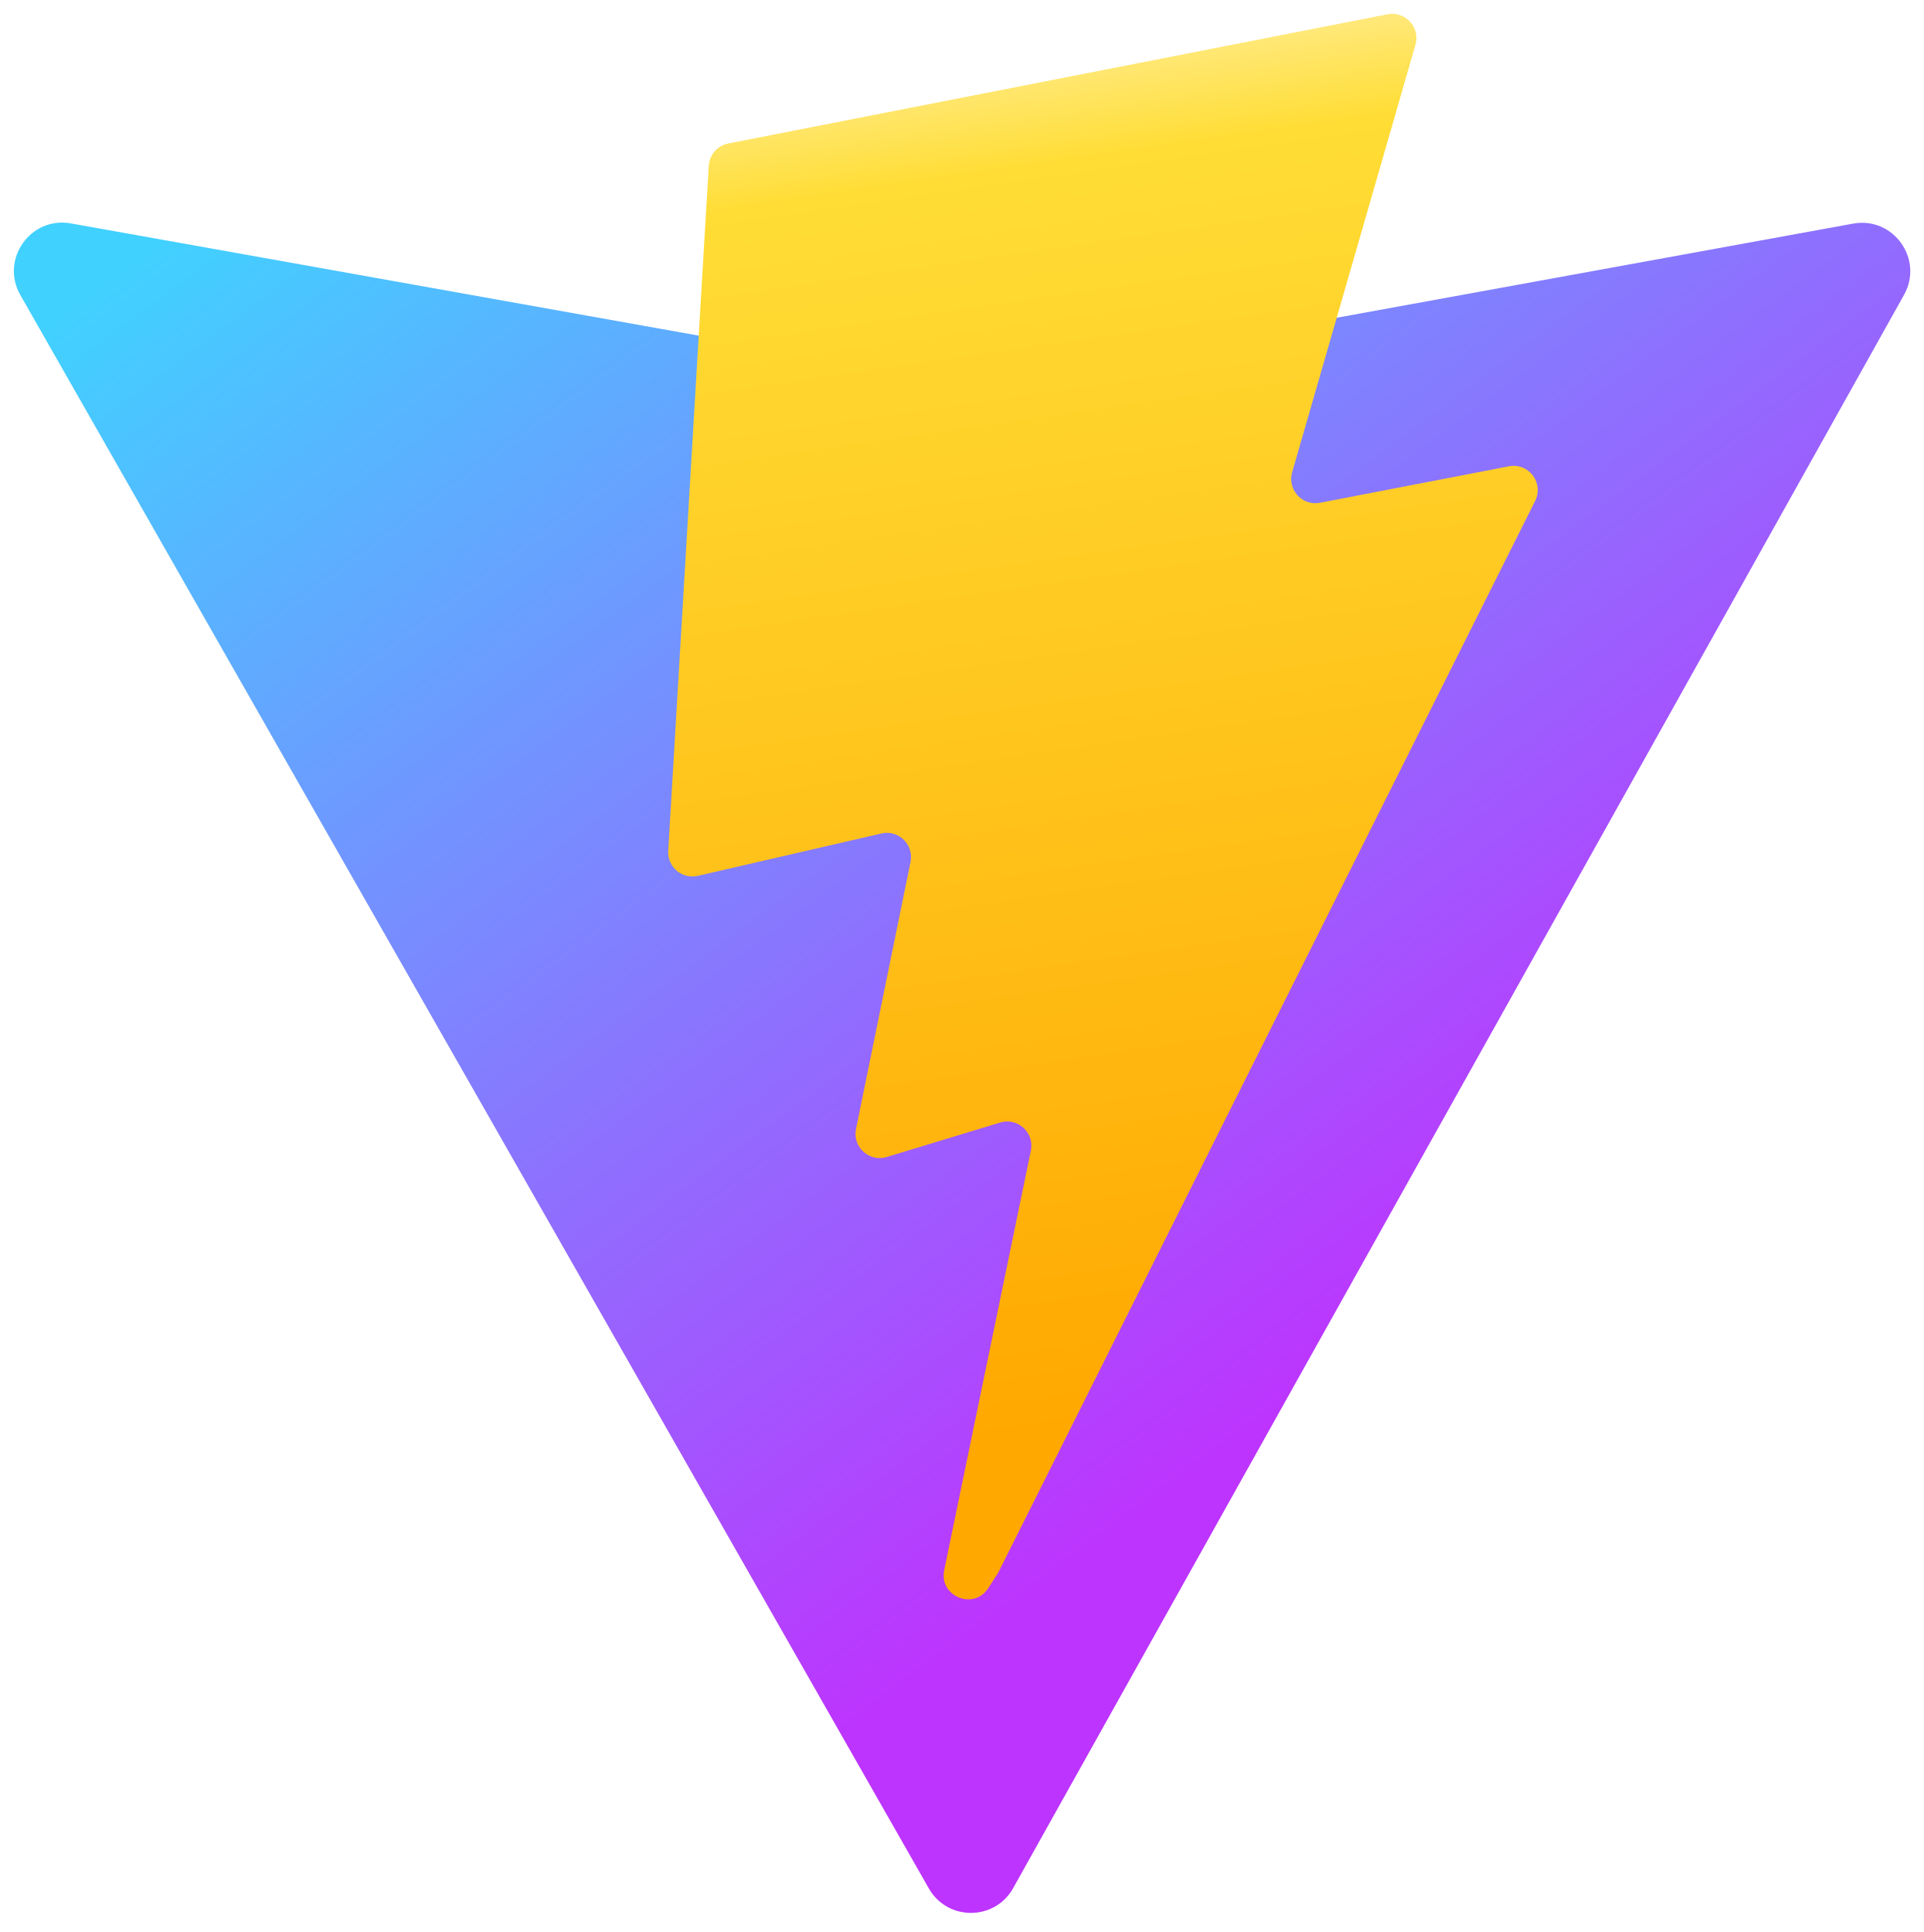
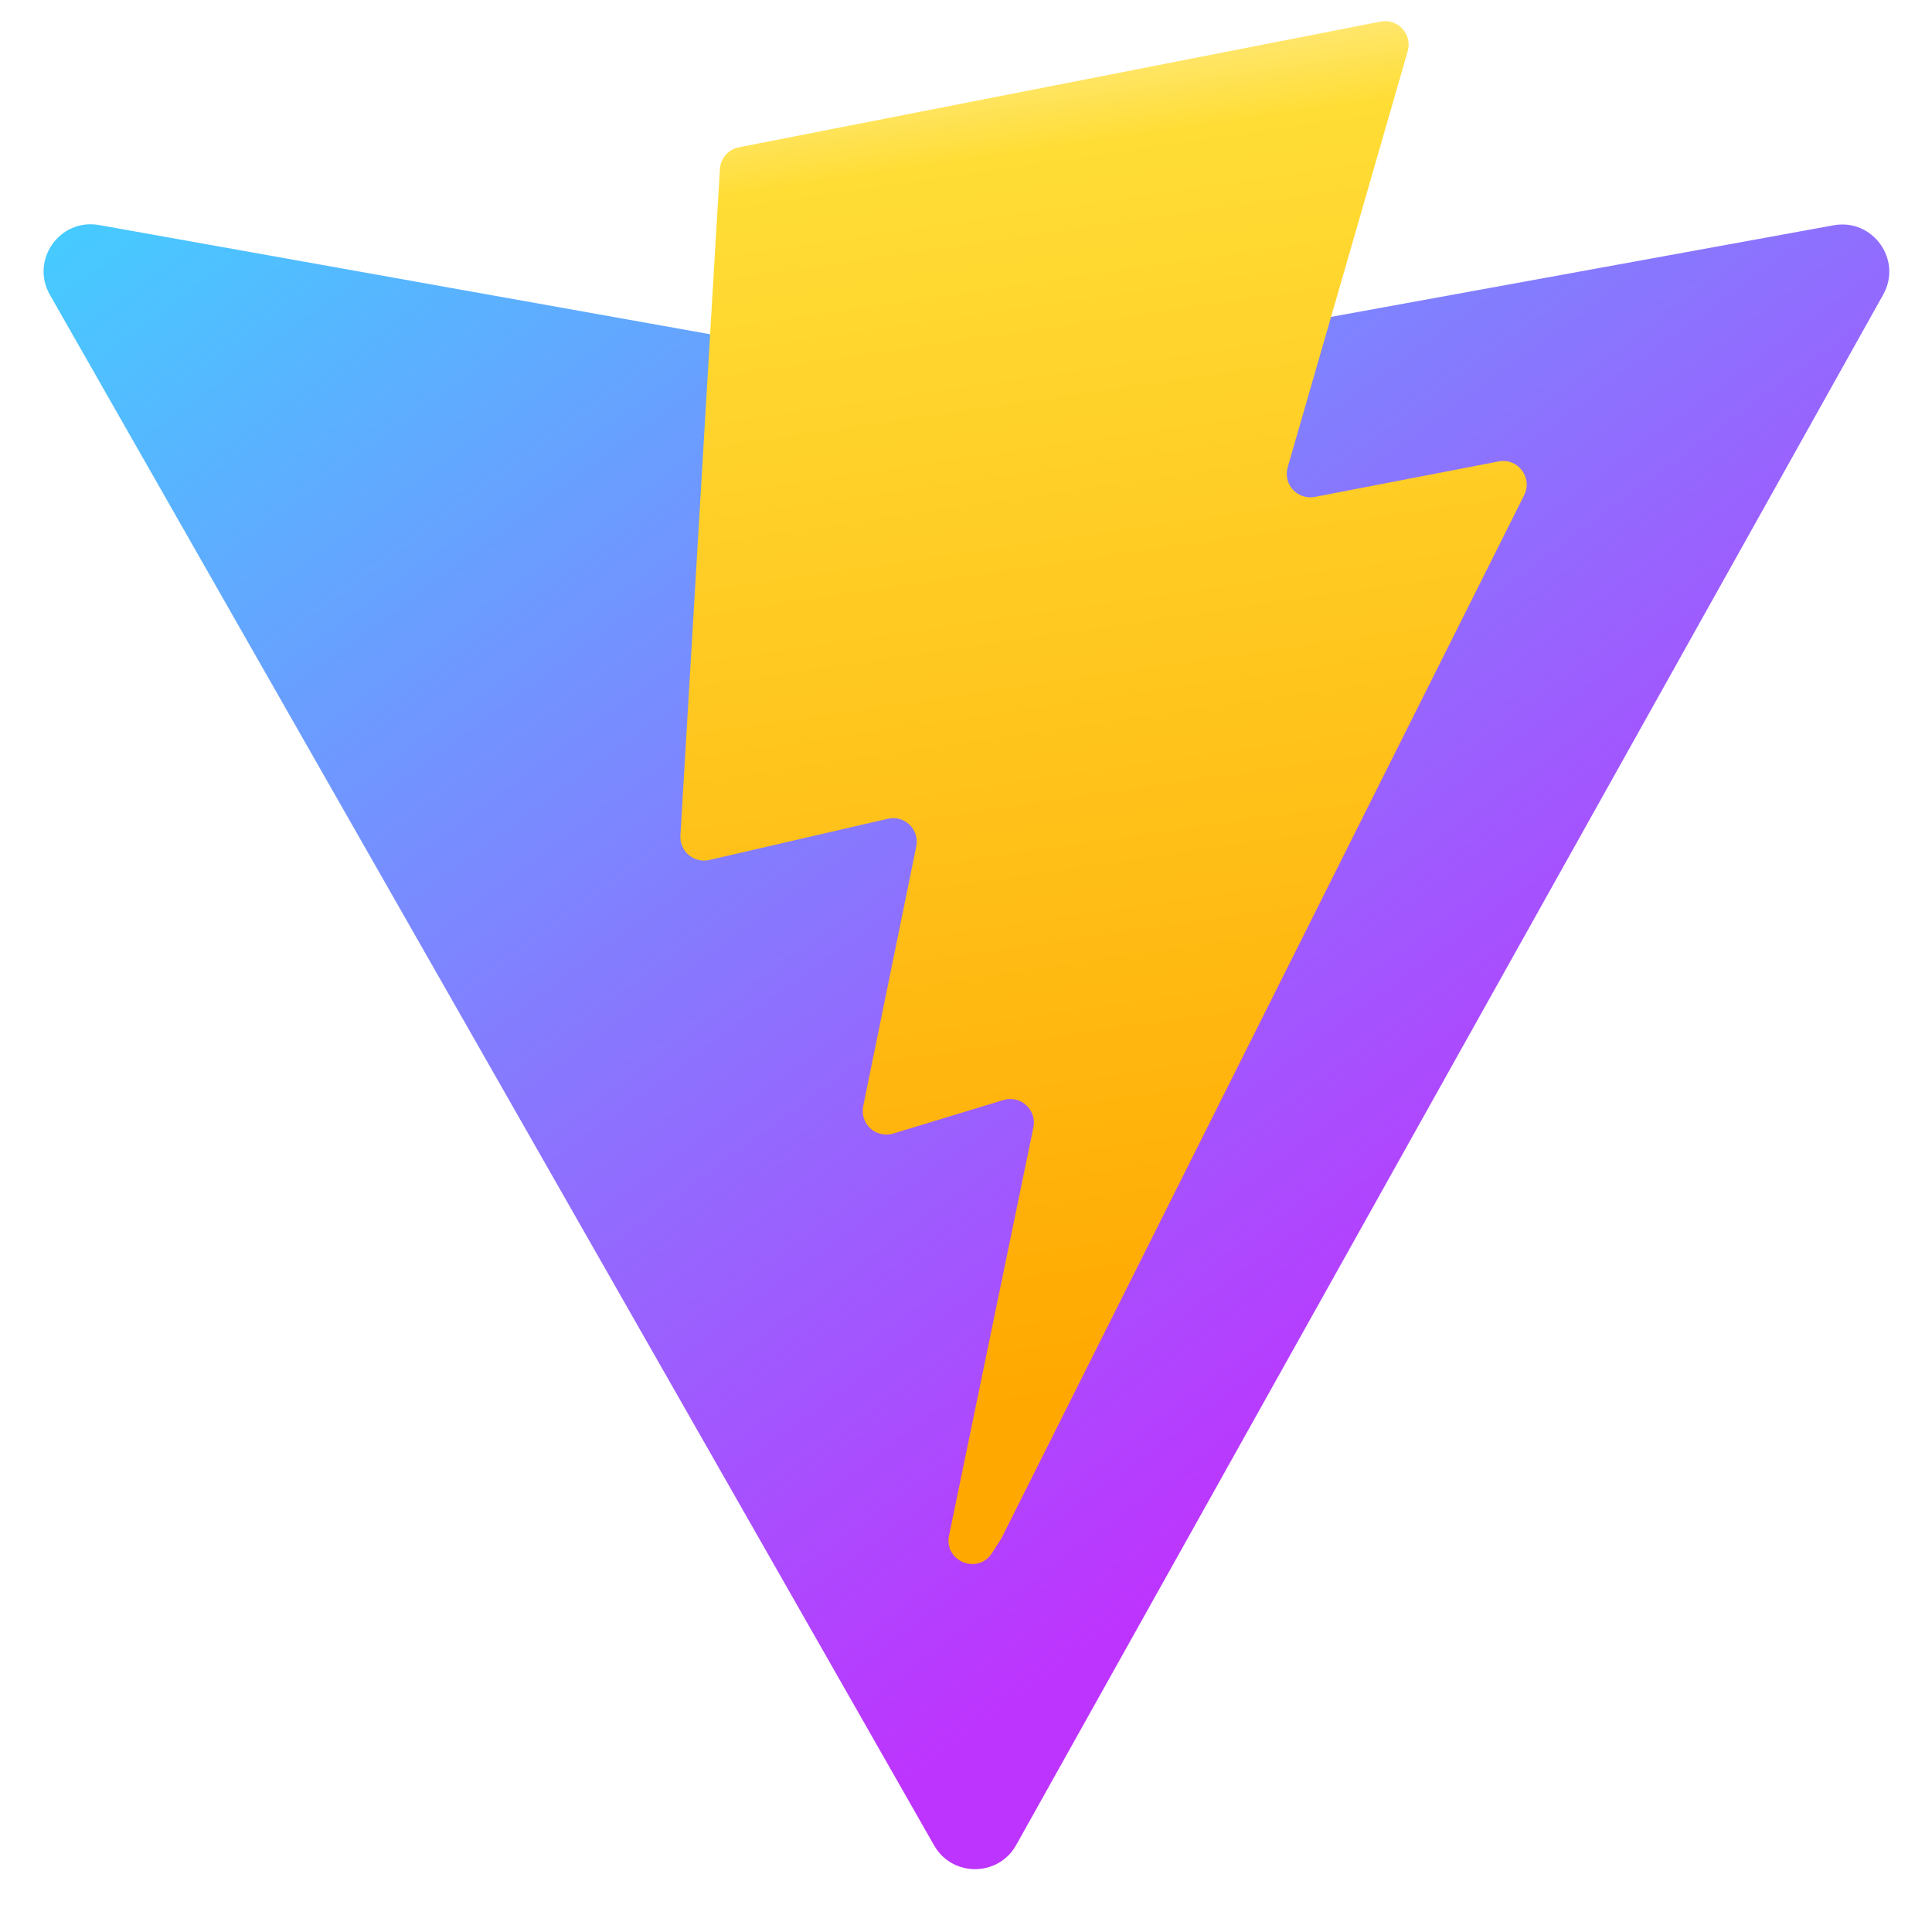
- <svg xmlns="http://www.w3.org/2000/svg" height="2500" preserveAspectRatio="xMidYMid" width="2490" viewBox="-1.871 -0.407 259.721 257.849">
-   <linearGradient id="a" x1="-.828%" x2="57.636%" y1="7.652%" y2="78.411%">
-     <stop offset="0" stop-color="#41d1ff" />
-     <stop offset="1" stop-color="#bd34fe" />
-   </linearGradient>
-   <linearGradient id="b" x1="43.376%" x2="50.316%" y1="2.242%" y2="89.03%">
-     <stop offset="0" stop-color="#ffea83" />
-     <stop offset=".083" stop-color="#ffdd35" />
-     <stop offset="1" stop-color="#ffa800" />
-   </linearGradient>
-   <path d="M255.153 37.938L134.897 252.976c-2.483 4.44-8.862 4.466-11.382.048L.875 37.958c-2.746-4.814 1.371-10.646 6.827-9.67l120.385 21.517a6.537 6.537 0 0 0 2.322-.004l117.867-21.483c5.438-.991 9.574 4.796 6.877 9.62z" fill="url(#a)" />
-   <path d="M185.432.063L96.44 17.501a3.268 3.268 0 0 0-2.634 3.014l-5.474 92.456a3.268 3.268 0 0 0 3.997 3.378l24.777-5.718c2.318-.535 4.413 1.507 3.936 3.838l-7.361 36.047c-.495 2.426 1.782 4.5 4.151 3.78l15.304-4.649c2.372-.72 4.652 1.36 4.15 3.788l-11.698 56.621c-.732 3.542 3.979 5.473 5.943 2.437l1.313-2.028 72.516-144.72c1.215-2.423-.88-5.186-3.54-4.672l-25.505 4.922c-2.396.462-4.435-1.77-3.759-4.114l16.646-57.705c.677-2.35-1.37-4.583-3.769-4.113z" fill="url(#b)" />
+ <svg xmlns="http://www.w3.org/2000/svg" viewBox="0 0 128 128">
+   <defs>
+     <linearGradient id="a" x1="6" x2="235" y1="33" y2="344" gradientTransform="translate(0 .937) scale(.3122)" gradientUnits="userSpaceOnUse">
+       <stop offset="0" stop-color="#41d1ff" />
+       <stop offset="1" stop-color="#bd34fe" />
+     </linearGradient>
+     <linearGradient id="b" x1="194.651" x2="236.076" y1="8.818" y2="292.989" gradientTransform="translate(0 .937) scale(.3122)" gradientUnits="userSpaceOnUse">
+       <stop offset="0" stop-color="#ffea83" />
+       <stop offset=".083" stop-color="#ffdd35" />
+       <stop offset="1" stop-color="#ffa800" />
+     </linearGradient>
+   </defs>
+   <path fill="url(#a)" d="M124.766 19.52 67.324 122.238c-1.187 2.121-4.234 2.133-5.437.024L3.305 19.532c-1.313-2.302.652-5.087 3.261-4.622L64.07 25.187a3.09 3.09 0 0 0 1.11 0l56.3-10.261c2.598-.473 4.575 2.289 3.286 4.594Zm0 0" />
+   <path fill="url(#b)" d="M91.46 1.43 48.954 9.758a1.56 1.56 0 0 0-1.258 1.437l-2.617 44.168a1.563 1.563 0 0 0 1.91 1.614l11.836-2.735a1.562 1.562 0 0 1 1.88 1.836l-3.517 17.219a1.562 1.562 0 0 0 1.985 1.805l7.308-2.223c1.133-.344 2.223.652 1.985 1.812l-5.59 27.047c-.348 1.692 1.902 2.614 2.84 1.164l.625-.968 34.64-69.13c.582-1.16-.421-2.48-1.69-2.234l-12.185 2.352a1.558 1.558 0 0 1-1.793-1.965l7.95-27.562A1.56 1.56 0 0 0 91.46 1.43Zm0 0" />
</svg>
